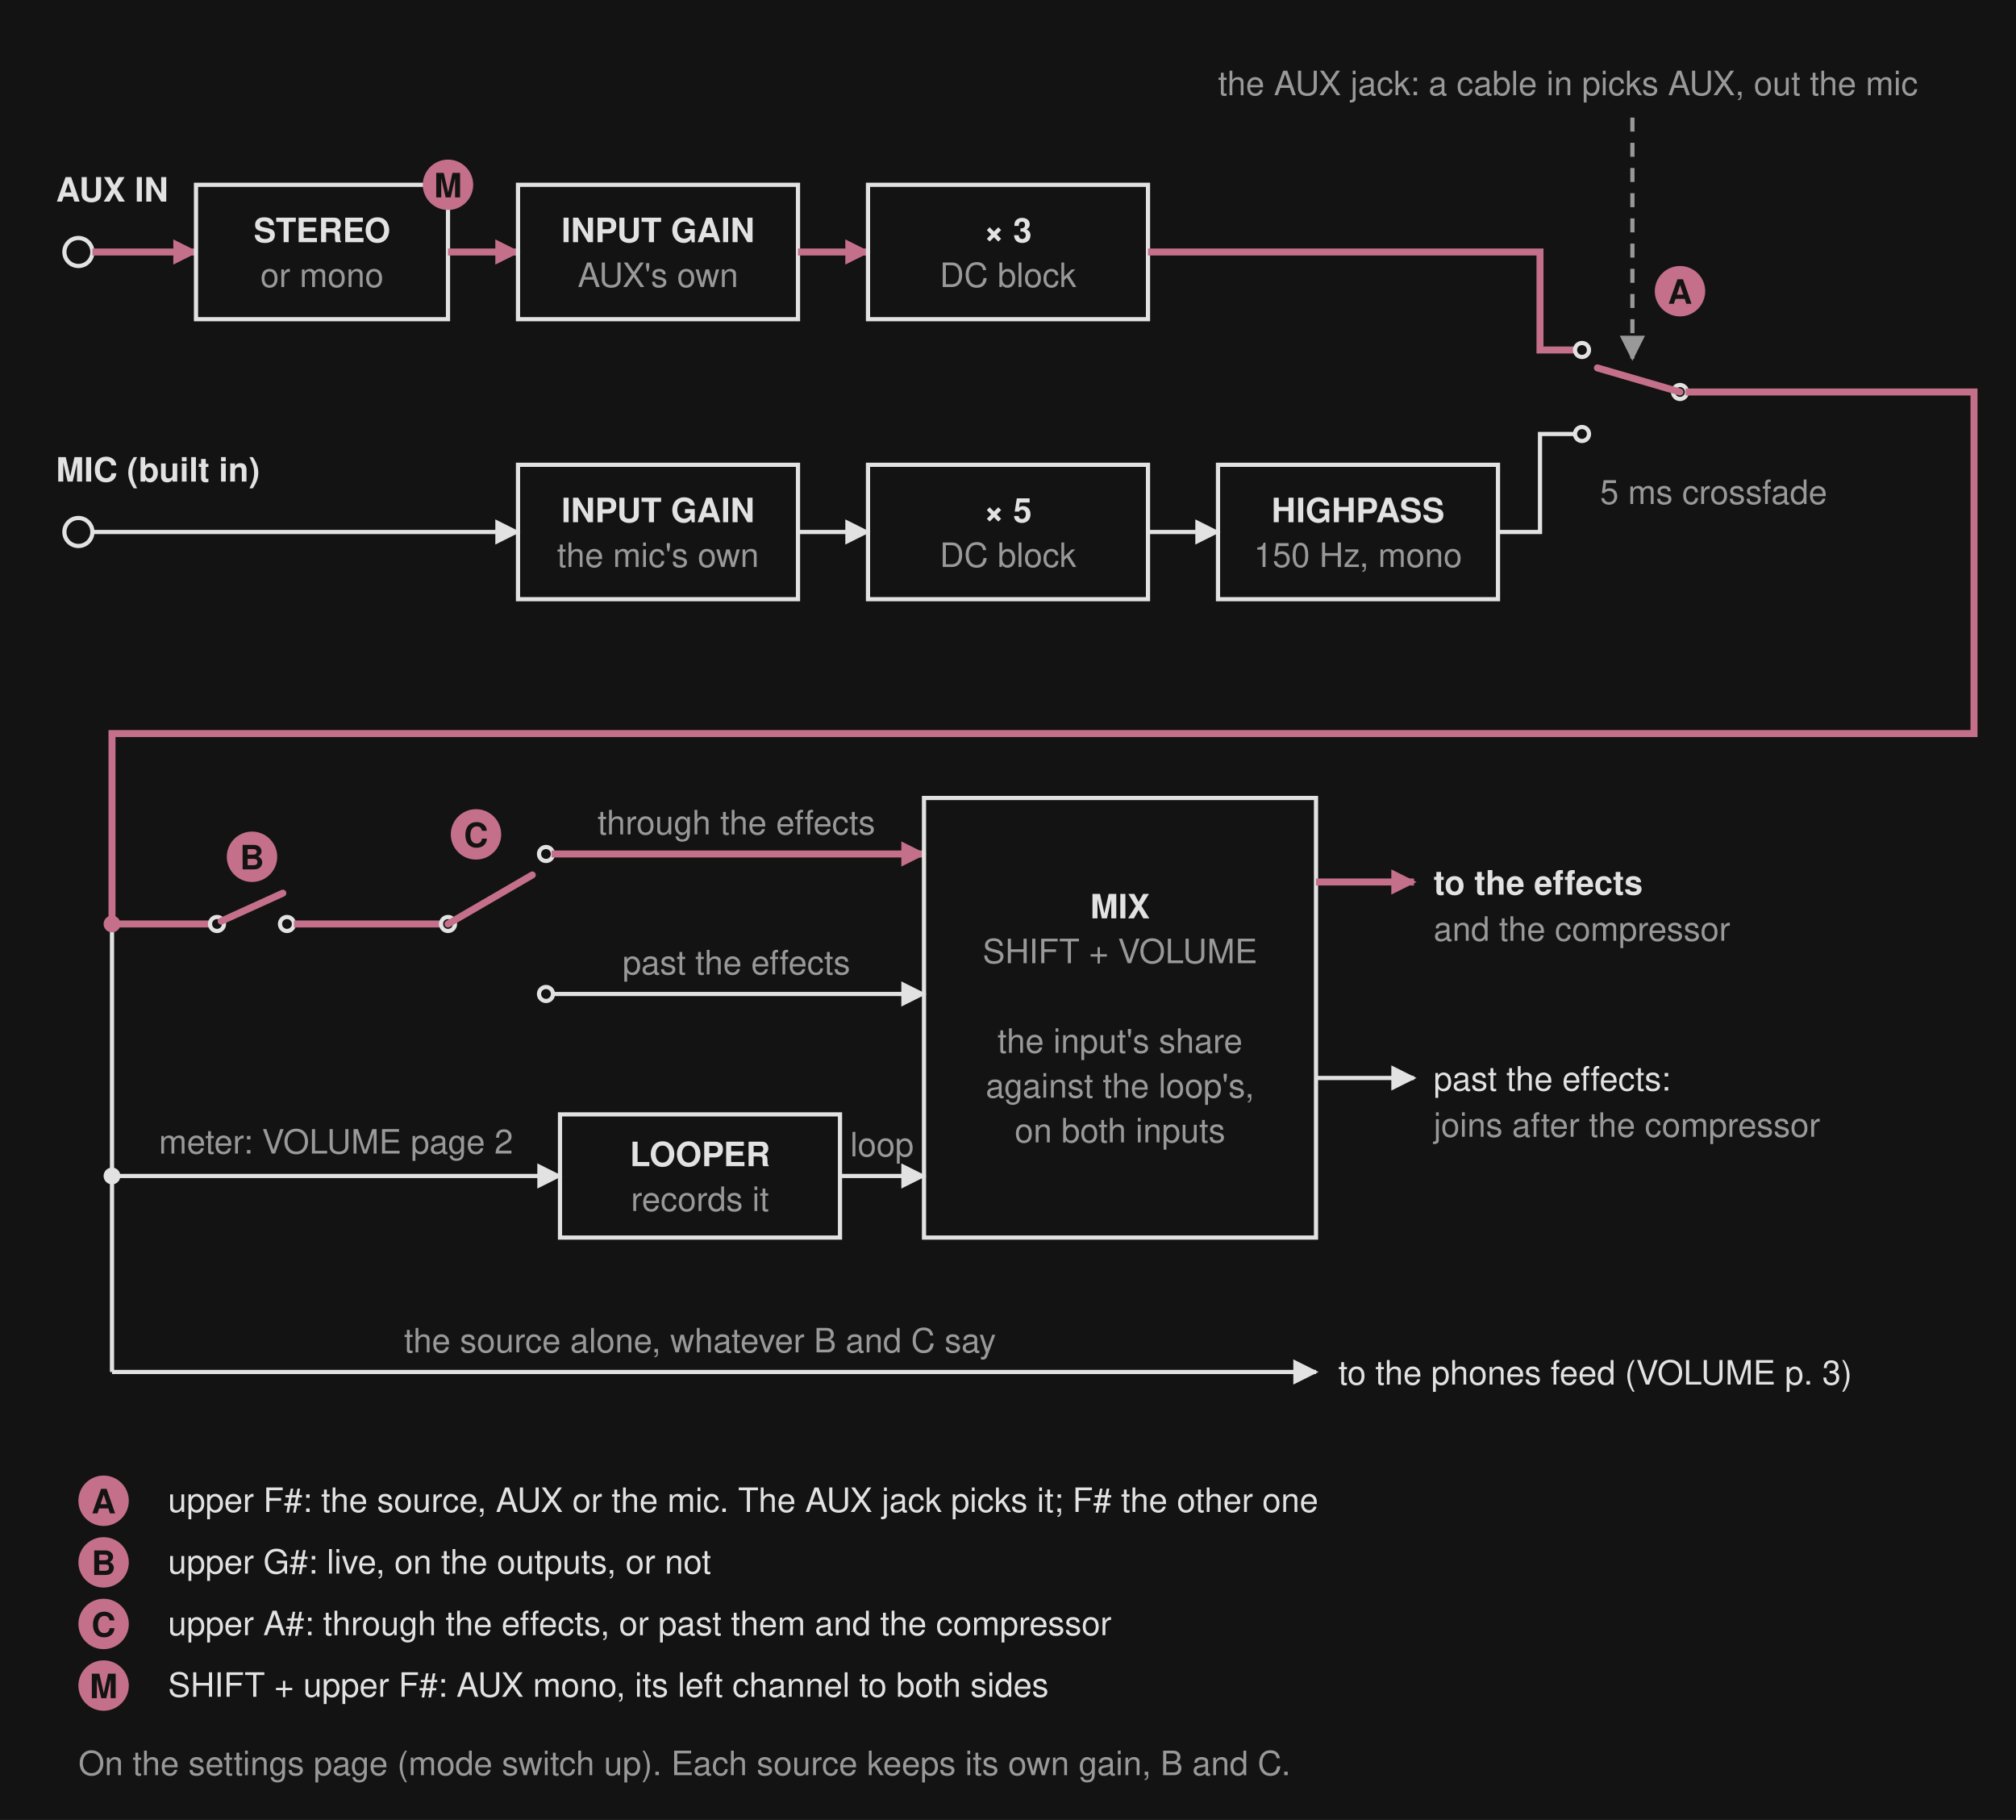
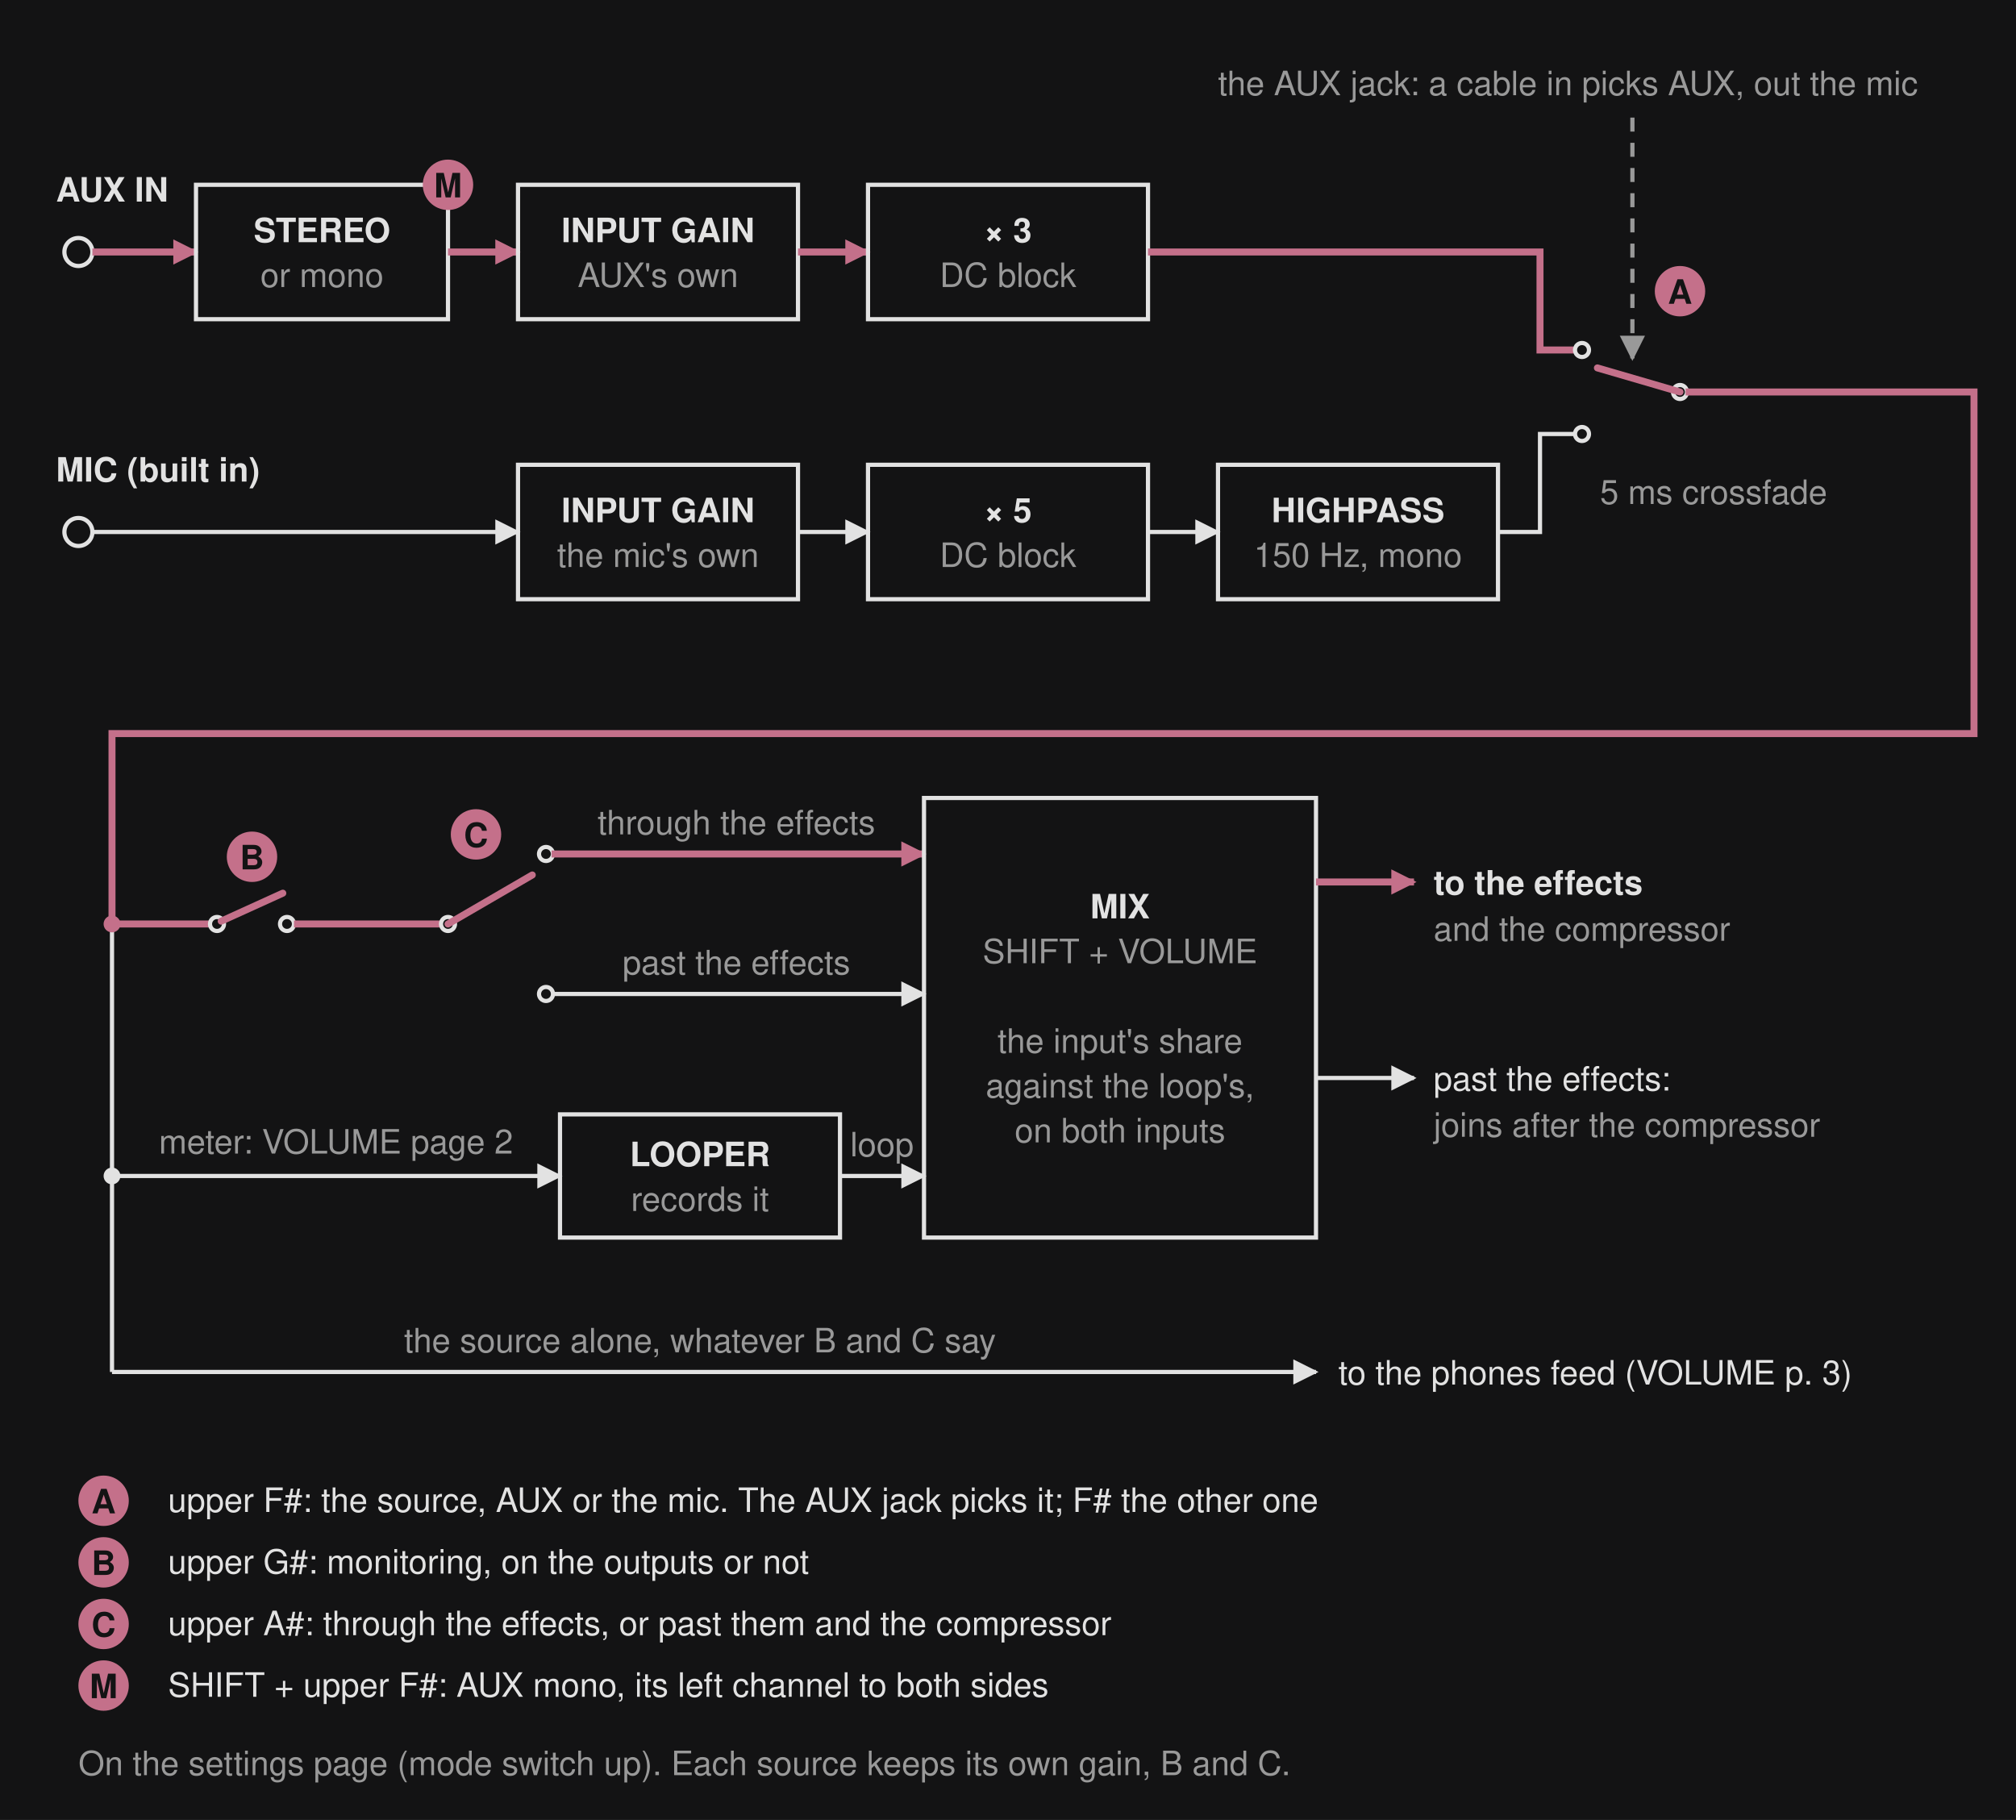
<svg xmlns="http://www.w3.org/2000/svg" viewBox="0 0 720 650" width="720" height="650" role="img" aria-labelledby="title desc">
  <style>text{font-family:'Hanken Grotesk', Helvetica, Arial, sans-serif;fill:#e2e2e2;text-anchor:middle}.as{text-anchor:start}.ae{text-anchor:end}.m{fill:#999999}.gt{fill:#131314}.b{fill:none;stroke:#e2e2e2;stroke-width:1.5}.ba{fill:none;stroke:#c4708a;stroke-width:2}.la{fill:none;stroke:#c4708a;stroke-width:2.5}.ls{fill:none;stroke:#e2e2e2;stroke-width:1.5}.lc{fill:none;stroke:#999999;stroke-width:1.5;stroke-dasharray:5 4}.da{fill:#c4708a}.ds{fill:#e2e2e2}.sw{stroke:#c4708a;stroke-width:2.5;stroke-linecap:round}.g{fill:#c4708a}.wk{fill:#e2e2e2;stroke:#131314;stroke-width:1}.dk{fill:#39393a;stroke:#e2e2e2;stroke-width:1.2}.sk{fill:#c4708a;stroke:#e2e2e2;stroke-width:1.2}.led{fill:none;stroke:#999999;stroke-width:1}</style>
  <defs>
    <marker id="ma" viewBox="0 0 10 10" refX="9" refY="5" markerWidth="9" markerHeight="9" markerUnits="userSpaceOnUse" orient="auto">
      <path d="M0,0L10,5L0,10z" fill="#c4708a" />
    </marker>
    <marker id="ms" viewBox="0 0 10 10" refX="9" refY="5" markerWidth="9" markerHeight="9" markerUnits="userSpaceOnUse" orient="auto">
      <path d="M0,0L10,5L0,10z" fill="#e2e2e2" />
    </marker>
    <marker id="mc" viewBox="0 0 10 10" refX="9" refY="5" markerWidth="9" markerHeight="9" markerUnits="userSpaceOnUse" orient="auto">
      <path d="M0,0L10,5L0,10z" fill="#999999" />
    </marker>
  </defs>
  <rect width="720" height="650" fill="#131314" />
  <circle cx="28" cy="90" r="5" class="b" />
  <text x="20" y="72" class="t as" font-weight="bold">AUX IN</text>
  <polyline points="33,90 70,90" class="la" marker-end="url(#ma)" />
  <rect x="70" y="66" width="90" height="48" class="b" />
  <text x="115" y="86.5" class="t" font-weight="bold">STEREO</text>
  <text x="115" y="102.5" class="m" font-size="12">or mono</text>
  <circle cx="160" cy="66" r="9" class="g" />
  <text x="160" y="70.5" class="gt" font-size="12" font-weight="bold">M</text>
  <polyline points="160,90 185,90" class="la" marker-end="url(#ma)" />
  <rect x="185" y="66" width="100" height="48" class="b" />
  <text x="235" y="86.5" class="t" font-weight="bold">INPUT GAIN</text>
  <text x="235" y="102.5" class="m" font-size="12">AUX's own</text>
  <polyline points="285,90 310,90" class="la" marker-end="url(#ma)" />
  <rect x="310" y="66" width="100" height="48" class="b" />
  <text x="360" y="86.5" class="t" font-weight="bold">× 3</text>
  <text x="360" y="102.5" class="m" font-size="12">DC block</text>
  <polyline points="410,90 550,90 550,125 562,125" class="la" />
  <circle cx="28" cy="190" r="5" class="b" />
  <text x="20" y="172" class="t as" font-weight="bold">MIC (built in)</text>
  <polyline points="33,190 185,190" class="ls" marker-end="url(#ms)" />
  <rect x="185" y="166" width="100" height="48" class="b" />
  <text x="235" y="186.5" class="t" font-weight="bold">INPUT GAIN</text>
  <text x="235" y="202.5" class="m" font-size="12">the mic's own</text>
  <polyline points="285,190 310,190" class="ls" marker-end="url(#ms)" />
  <rect x="310" y="166" width="100" height="48" class="b" />
  <text x="360" y="186.5" class="t" font-weight="bold">× 5</text>
  <text x="360" y="202.5" class="m" font-size="12">DC block</text>
  <polyline points="410,190 435,190" class="ls" marker-end="url(#ms)" />
  <rect x="435" y="166" width="100" height="48" class="b" />
  <text x="485" y="186.5" class="t" font-weight="bold">HIGHPASS</text>
  <text x="485" y="202.5" class="m" font-size="12">150 Hz, mono</text>
  <polyline points="535,190 550,190 550,155 562,155" class="ls" />
  <circle cx="600" cy="140" r="2.5" class="b" />
  <circle cx="565" cy="125" r="2.5" class="b" />
  <circle cx="565" cy="155" r="2.5" class="b" />
  <path d="M600,140L570.5,131.4" class="sw" />
  <circle cx="600" cy="104" r="9" class="g" />
  <text x="600" y="108.5" class="gt" font-size="12" font-weight="bold">A</text>
  <text x="612" y="180" class="m" font-size="12">5 ms crossfade</text>
  <text x="560" y="34" class="m" font-size="12">the AUX jack: a cable in picks AUX, out the mic</text>
  <polyline points="583,42 583,128" class="lc" marker-end="url(#mc)" />
  <polyline points="602,140 705,140 705,262 40,262 40,330" class="la" />
  <polyline points="40,330 40,490" class="ls" />
  <circle cx="40" cy="330" r="3" class="da" />
  <polyline points="40,330 75,330" class="la" />
  <circle cx="77.5" cy="330" r="2.5" class="b" />
  <circle cx="102.5" cy="330" r="2.5" class="b" />
  <path d="M79,329L101,319" class="sw" />
  <circle cx="90" cy="306" r="9" class="g" />
  <text x="90" y="310.5" class="gt" font-size="12" font-weight="bold">B</text>
  <polyline points="105,330 157,330" class="la" />
  <circle cx="160" cy="330" r="2.5" class="b" />
  <circle cx="195" cy="305" r="2.5" class="b" />
  <circle cx="195" cy="355" r="2.5" class="b" />
  <path d="M160,330L190.1,312.5" class="sw" />
  <circle cx="170" cy="298" r="9" class="g" />
  <text x="170" y="302.5" class="gt" font-size="12" font-weight="bold">C</text>
  <polyline points="197,305 330,305" class="la" marker-end="url(#ma)" />
  <text x="263" y="298" class="m" font-size="12">through the effects</text>
  <polyline points="197,355 330,355" class="ls" marker-end="url(#ms)" />
  <text x="263" y="348" class="m" font-size="12">past the effects</text>
  <polyline points="40,420 200,420" class="ls" marker-end="url(#ms)" />
  <circle cx="40" cy="420" r="3" class="ds" />
  <text x="120" y="412" class="m" font-size="12">meter: VOLUME page 2</text>
  <rect x="200" y="398" width="100" height="44" class="b" />
  <text x="250" y="416.5" class="t" font-weight="bold">LOOPER</text>
  <text x="250" y="432.5" class="m" font-size="12">records it</text>
  <polyline points="300,420 330,420" class="ls" marker-end="url(#ms)" />
  <text x="315" y="413" class="m" font-size="12">loop</text>
  <polyline points="40,490 470,490" class="ls" marker-end="url(#ms)" />
  <text x="250" y="483" class="m" font-size="12">the source alone, whatever B and C say</text>
  <text x="478" y="494.5" class="t as">to the phones feed (VOLUME p. 3)</text>
  <rect x="330" y="285" width="140" height="157" class="b" />
  <text x="400" y="328" class="t" font-weight="bold">MIX</text>
  <text x="400" y="344" class="m" font-size="12">SHIFT + VOLUME</text>
  <text x="400" y="360" class="m" font-size="12" />
  <text x="400" y="376" class="m" font-size="12">the input's share</text>
  <text x="400" y="392" class="m" font-size="12">against the loop's,</text>
  <text x="400" y="408" class="m" font-size="12">on both inputs</text>
  <polyline points="470,315 505,315" class="la" marker-end="url(#ma)" />
  <text x="512" y="319.5" class="t as" font-weight="bold">to the effects</text>
  <text x="512" y="336" class="m as" font-size="12">and the compressor</text>
  <polyline points="470,385 505,385" class="ls" marker-end="url(#ms)" />
  <text x="512" y="389.5" class="t as">past the effects:</text>
  <text x="512" y="406" class="m as" font-size="12">joins after the compressor</text>
  <circle cx="37" cy="536" r="9" class="g" />
  <text x="37" y="540.5" class="gt" font-size="12" font-weight="bold">A</text>
  <text x="60" y="540" class="t as" font-size="12">upper F#: the source, AUX or the mic. The AUX jack picks it; F# the other one</text>
  <circle cx="37" cy="558" r="9" class="g" />
  <text x="37" y="562.5" class="gt" font-size="12" font-weight="bold">B</text>
-   <text x="60" y="562" class="t as" font-size="12">upper G#: live, on the outputs, or not</text>
+   <text x="60" y="562" class="t as" font-size="12">upper G#: monitoring, on the outputs or not</text>
  <circle cx="37" cy="580" r="9" class="g" />
  <text x="37" y="584.5" class="gt" font-size="12" font-weight="bold">C</text>
  <text x="60" y="584" class="t as" font-size="12">upper A#: through the effects, or past them and the compressor</text>
  <circle cx="37" cy="602" r="9" class="g" />
  <text x="37" y="606.5" class="gt" font-size="12" font-weight="bold">M</text>
  <text x="60" y="606" class="t as" font-size="12">SHIFT + upper F#: AUX mono, its left channel to both sides</text>
  <text x="28" y="634" class="m as" font-size="12">On the settings page (mode switch up). Each source keeps its own gain, B and C.</text>
</svg>
